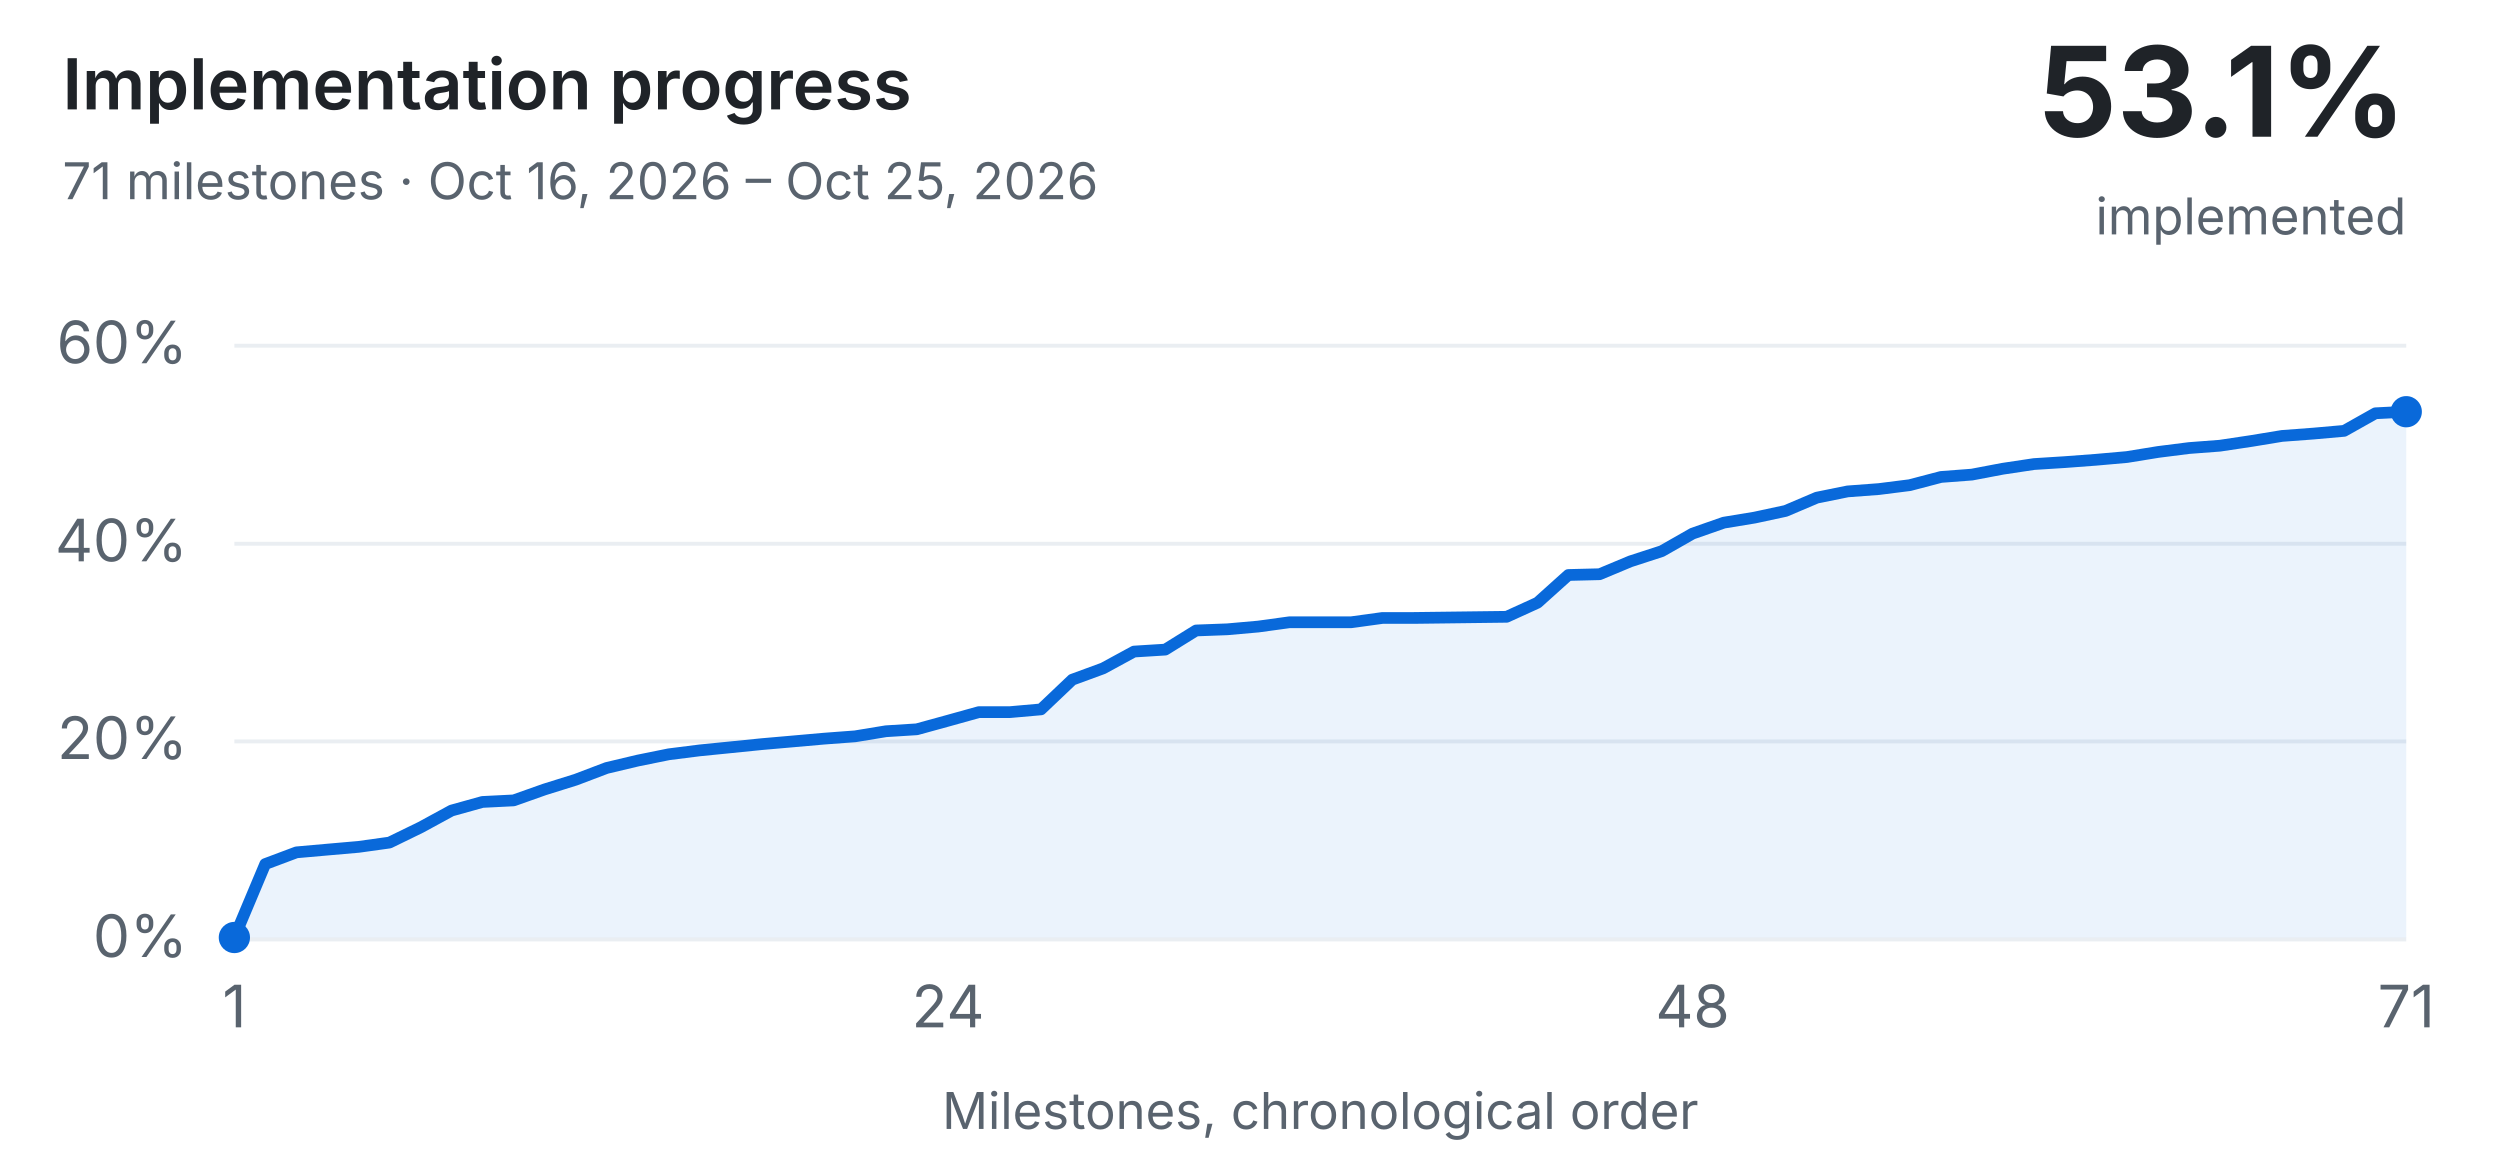
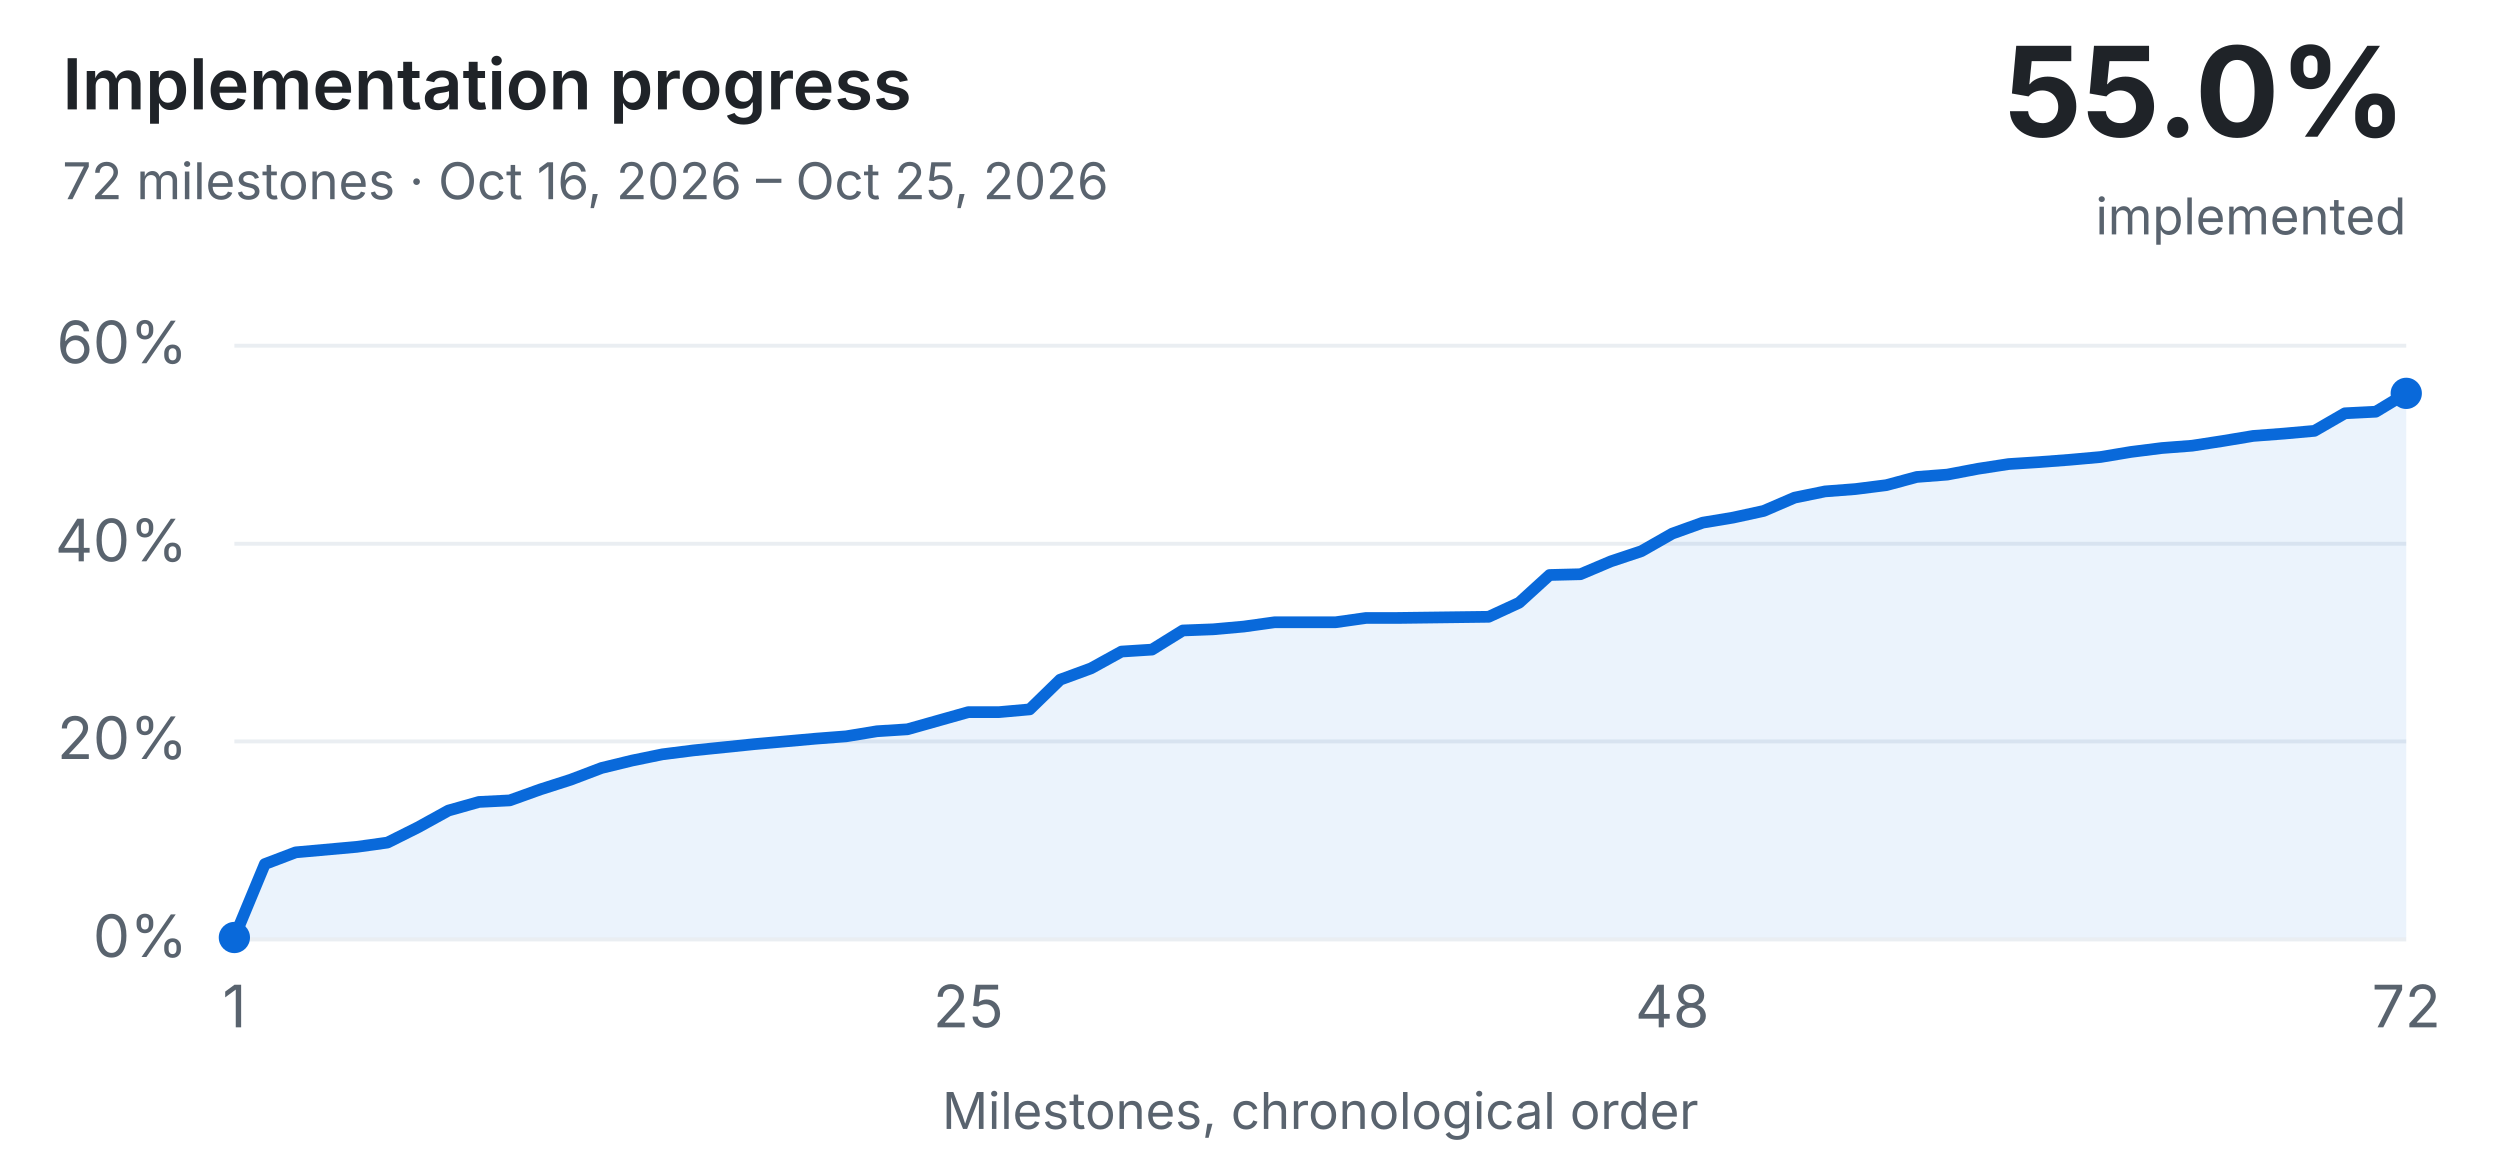
<svg xmlns="http://www.w3.org/2000/svg" width="640" height="300" viewBox="0 0 640 300" role="img" aria-labelledby="history-title history-description">
  <style>text{font:13px system-ui,-apple-system,Segoe UI,sans-serif;fill:#1f2328}.dim{fill:#59636e}.bg{fill:#eaeef2}.done{fill:#1a7f37}.part{fill:#d4a72c}.unchecked{fill:#0969da}@media (prefers-color-scheme:dark){text{fill:#e6edf3}.dim{fill:#9198a1}.bg{fill:#30363d}.done{fill:#3fb950}}</style>
  <style>
  .history-heading{font-size:18px;font-weight:600}
  .history-value{font-size:32px;font-weight:650}
  .history-axis{font-size:15px}
  .history-line{fill:none;stroke:#0969da;stroke-width:3;stroke-linecap:round;stroke-linejoin:round}
  .history-point,.history-area{fill:#0969da}
  .history-area{fill-opacity:.08}
  @media (prefers-color-scheme:dark){.history-line{stroke:#58a6ff}.history-point,.history-area{fill:#58a6ff}}
</style>
  <text class="history-heading" x="16" y="28">Implementation progress</text>
-   <text class="dim" x="16" y="51">71 milestones · Oct 16, 2026 – Oct 25, 2026</text>
-   <text class="history-value" x="616" y="35" text-anchor="end">53.1%</text>
+   <text class="dim" x="16" y="51">72 milestones · Oct 16, 2026 – Oct 25, 2026</text>
+   <text class="history-value" x="616" y="35" text-anchor="end">55.0%</text>
  <text class="dim" x="616" y="60" text-anchor="end">implemented</text>
  <rect class="bg" x="60" y="240.0" width="556" height="1" />
  <text class="dim history-axis" x="48" y="245.0" text-anchor="end">0%</text>
  <rect class="bg" x="60" y="189.3" width="556" height="1" />
  <text class="dim history-axis" x="48" y="194.3" text-anchor="end">20%</text>
  <rect class="bg" x="60" y="138.7" width="556" height="1" />
  <text class="dim history-axis" x="48" y="143.7" text-anchor="end">40%</text>
  <rect class="bg" x="60" y="88.0" width="556" height="1" />
  <text class="dim history-axis" x="48" y="93.0" text-anchor="end">60%</text>
-   <polygon class="history-area" points="60.0,240 60.0,240.0 67.9,221.2 75.9,218.2 83.8,217.5 91.8,216.8 99.7,215.7 107.7,211.8 115.6,207.5 123.5,205.3 131.5,204.9 139.4,202.1 147.4,199.6 155.3,196.6 163.3,194.7 171.2,193.1 179.1,192.1 187.1,191.3 195.0,190.5 203.0,189.8 210.9,189.1 218.9,188.5 226.8,187.2 234.7,186.7 242.7,184.5 250.6,182.3 258.6,182.3 266.5,181.6 274.5,174.0 282.4,171.1 290.3,166.8 298.3,166.3 306.2,161.4 314.2,161.1 322.1,160.4 330.1,159.3 338.0,159.3 345.9,159.3 353.9,158.2 361.8,158.2 369.8,158.1 377.7,158.0 385.7,157.9 393.6,154.3 401.5,147.2 409.5,147.0 417.4,143.7 425.4,141.1 433.3,136.6 441.3,133.8 449.2,132.5 457.1,130.8 465.1,127.4 473.0,125.8 481.0,125.2 488.9,124.2 496.9,122.1 504.8,121.5 512.7,120.0 520.7,118.8 528.6,118.3 536.6,117.7 544.5,117.0 552.5,115.7 560.4,114.7 568.3,114.1 576.3,112.9 584.2,111.6 592.2,111.0 600.1,110.3 608.1,105.8 616.0,105.4 616.0,240" />
-   <polyline class="history-line" points="60.0,240.0 67.9,221.2 75.9,218.2 83.8,217.5 91.8,216.8 99.7,215.7 107.7,211.8 115.6,207.5 123.5,205.3 131.5,204.9 139.4,202.1 147.4,199.6 155.3,196.6 163.3,194.7 171.2,193.1 179.1,192.1 187.1,191.3 195.0,190.5 203.0,189.8 210.9,189.1 218.9,188.5 226.8,187.2 234.7,186.7 242.7,184.5 250.6,182.3 258.6,182.3 266.5,181.6 274.5,174.0 282.4,171.1 290.3,166.8 298.3,166.3 306.2,161.4 314.2,161.1 322.1,160.4 330.1,159.3 338.0,159.3 345.9,159.3 353.9,158.2 361.8,158.2 369.8,158.1 377.7,158.0 385.7,157.9 393.6,154.3 401.5,147.2 409.5,147.0 417.4,143.7 425.4,141.1 433.3,136.6 441.3,133.8 449.2,132.5 457.1,130.8 465.1,127.4 473.0,125.8 481.0,125.2 488.9,124.2 496.9,122.1 504.8,121.5 512.7,120.0 520.7,118.8 528.6,118.3 536.6,117.7 544.5,117.0 552.5,115.7 560.4,114.7 568.3,114.1 576.3,112.9 584.2,111.6 592.2,111.0 600.1,110.3 608.1,105.8 616.0,105.4" />
+   <polygon class="history-area" points="60.0,240 60.0,240.0 67.8,221.2 75.7,218.2 83.5,217.5 91.3,216.8 99.2,215.7 107.0,211.8 114.8,207.5 122.6,205.3 130.5,204.9 138.3,202.1 146.1,199.6 154.0,196.6 161.8,194.7 169.6,193.1 177.5,192.1 185.3,191.3 193.1,190.5 201.0,189.8 208.8,189.1 216.6,188.5 224.5,187.2 232.3,186.7 240.1,184.5 247.9,182.3 255.8,182.3 263.6,181.6 271.4,174.0 279.3,171.1 287.1,166.8 294.9,166.3 302.8,161.4 310.6,161.1 318.4,160.4 326.3,159.3 334.1,159.3 341.9,159.3 349.7,158.2 357.6,158.2 365.4,158.1 373.2,158.0 381.1,157.9 388.9,154.3 396.7,147.2 404.6,147.0 412.4,143.7 420.2,141.1 428.1,136.6 435.9,133.8 443.7,132.5 451.5,130.8 459.4,127.4 467.2,125.8 475.0,125.2 482.9,124.2 490.7,122.1 498.5,121.5 506.4,120.0 514.2,118.8 522.0,118.3 529.9,117.7 537.7,117.0 545.5,115.7 553.4,114.7 561.2,114.1 569.0,112.9 576.8,111.6 584.7,111.0 592.5,110.3 600.3,105.8 608.2,105.4 616.0,100.7 616.0,240" />
+   <polyline class="history-line" points="60.0,240.0 67.8,221.2 75.7,218.2 83.5,217.5 91.3,216.8 99.2,215.7 107.0,211.8 114.8,207.5 122.6,205.3 130.5,204.9 138.3,202.1 146.1,199.6 154.0,196.6 161.8,194.7 169.6,193.1 177.5,192.1 185.3,191.3 193.1,190.5 201.0,189.8 208.8,189.1 216.6,188.5 224.5,187.2 232.3,186.7 240.1,184.5 247.9,182.3 255.8,182.3 263.6,181.6 271.4,174.0 279.3,171.1 287.1,166.8 294.9,166.3 302.8,161.4 310.6,161.1 318.4,160.4 326.3,159.3 334.1,159.3 341.9,159.3 349.7,158.2 357.6,158.2 365.4,158.1 373.2,158.0 381.1,157.9 388.9,154.3 396.7,147.2 404.6,147.0 412.4,143.7 420.2,141.1 428.1,136.6 435.9,133.8 443.7,132.5 451.5,130.8 459.4,127.4 467.2,125.8 475.0,125.2 482.9,124.2 490.7,122.1 498.5,121.5 506.4,120.0 514.2,118.8 522.0,118.3 529.9,117.7 537.7,117.0 545.5,115.7 553.4,114.7 561.2,114.1 569.0,112.9 576.8,111.6 584.7,111.0 592.5,110.3 600.3,105.8 608.2,105.4 616.0,100.7" />
  <circle class="history-point" cx="60.0" cy="240.0" r="4" />
-   <circle fill="transparent" cx="67.9" cy="221.2" r="3" />
-   <circle fill="transparent" cx="75.9" cy="218.2" r="3" />
-   <circle fill="transparent" cx="83.8" cy="217.5" r="3" />
-   <circle fill="transparent" cx="91.8" cy="216.8" r="3" />
-   <circle fill="transparent" cx="99.7" cy="215.7" r="3" />
-   <circle fill="transparent" cx="107.7" cy="211.8" r="3" />
-   <circle fill="transparent" cx="115.6" cy="207.5" r="3" />
-   <circle fill="transparent" cx="123.5" cy="205.3" r="3" />
-   <circle fill="transparent" cx="131.5" cy="204.9" r="3" />
-   <circle fill="transparent" cx="139.4" cy="202.1" r="3" />
-   <circle fill="transparent" cx="147.4" cy="199.6" r="3" />
-   <circle fill="transparent" cx="155.3" cy="196.6" r="3" />
-   <circle fill="transparent" cx="163.3" cy="194.7" r="3" />
-   <circle fill="transparent" cx="171.2" cy="193.1" r="3" />
-   <circle fill="transparent" cx="179.1" cy="192.1" r="3" />
-   <circle fill="transparent" cx="187.1" cy="191.3" r="3" />
-   <circle fill="transparent" cx="195.0" cy="190.5" r="3" />
-   <circle fill="transparent" cx="203.0" cy="189.8" r="3" />
-   <circle fill="transparent" cx="210.9" cy="189.1" r="3" />
-   <circle fill="transparent" cx="218.9" cy="188.5" r="3" />
-   <circle fill="transparent" cx="226.8" cy="187.2" r="3" />
-   <circle fill="transparent" cx="234.7" cy="186.7" r="3" />
-   <circle fill="transparent" cx="242.7" cy="184.5" r="3" />
-   <circle fill="transparent" cx="250.6" cy="182.3" r="3" />
-   <circle fill="transparent" cx="258.6" cy="182.3" r="3" />
-   <circle fill="transparent" cx="266.5" cy="181.6" r="3" />
-   <circle fill="transparent" cx="274.5" cy="174.0" r="3" />
-   <circle fill="transparent" cx="282.4" cy="171.1" r="3" />
-   <circle fill="transparent" cx="290.3" cy="166.8" r="3" />
-   <circle fill="transparent" cx="298.3" cy="166.3" r="3" />
-   <circle fill="transparent" cx="306.2" cy="161.4" r="3" />
-   <circle fill="transparent" cx="314.2" cy="161.1" r="3" />
-   <circle fill="transparent" cx="322.1" cy="160.4" r="3" />
-   <circle fill="transparent" cx="330.1" cy="159.3" r="3" />
-   <circle fill="transparent" cx="338.0" cy="159.3" r="3" />
-   <circle fill="transparent" cx="345.9" cy="159.3" r="3" />
-   <circle fill="transparent" cx="353.9" cy="158.2" r="3" />
-   <circle fill="transparent" cx="361.8" cy="158.2" r="3" />
-   <circle fill="transparent" cx="369.8" cy="158.1" r="3" />
-   <circle fill="transparent" cx="377.7" cy="158.0" r="3" />
-   <circle fill="transparent" cx="385.7" cy="157.9" r="3" />
-   <circle fill="transparent" cx="393.6" cy="154.3" r="3" />
-   <circle fill="transparent" cx="401.5" cy="147.2" r="3" />
-   <circle fill="transparent" cx="409.5" cy="147.0" r="3" />
-   <circle fill="transparent" cx="417.4" cy="143.7" r="3" />
-   <circle fill="transparent" cx="425.4" cy="141.1" r="3" />
-   <circle fill="transparent" cx="433.3" cy="136.6" r="3" />
-   <circle fill="transparent" cx="441.3" cy="133.8" r="3" />
-   <circle fill="transparent" cx="449.2" cy="132.5" r="3" />
-   <circle fill="transparent" cx="457.1" cy="130.8" r="3" />
-   <circle fill="transparent" cx="465.1" cy="127.4" r="3" />
-   <circle fill="transparent" cx="473.0" cy="125.8" r="3" />
-   <circle fill="transparent" cx="481.0" cy="125.2" r="3" />
-   <circle fill="transparent" cx="488.9" cy="124.2" r="3" />
-   <circle fill="transparent" cx="496.9" cy="122.1" r="3" />
-   <circle fill="transparent" cx="504.8" cy="121.5" r="3" />
-   <circle fill="transparent" cx="512.7" cy="120.0" r="3" />
-   <circle fill="transparent" cx="520.7" cy="118.8" r="3" />
-   <circle fill="transparent" cx="528.6" cy="118.3" r="3" />
-   <circle fill="transparent" cx="536.6" cy="117.7" r="3" />
-   <circle fill="transparent" cx="544.5" cy="117.0" r="3" />
-   <circle fill="transparent" cx="552.5" cy="115.7" r="3" />
-   <circle fill="transparent" cx="560.4" cy="114.7" r="3" />
-   <circle fill="transparent" cx="568.3" cy="114.1" r="3" />
-   <circle fill="transparent" cx="576.3" cy="112.9" r="3" />
-   <circle fill="transparent" cx="584.2" cy="111.6" r="3" />
-   <circle fill="transparent" cx="592.2" cy="111.0" r="3" />
-   <circle fill="transparent" cx="600.1" cy="110.3" r="3" />
-   <circle fill="transparent" cx="608.1" cy="105.8" r="3" />
-   <circle class="history-point" cx="616.0" cy="105.4" r="4" />
+   <circle fill="transparent" cx="67.8" cy="221.2" r="3" />
+   <circle fill="transparent" cx="75.7" cy="218.2" r="3" />
+   <circle fill="transparent" cx="83.5" cy="217.5" r="3" />
+   <circle fill="transparent" cx="91.3" cy="216.8" r="3" />
+   <circle fill="transparent" cx="99.2" cy="215.7" r="3" />
+   <circle fill="transparent" cx="107.0" cy="211.8" r="3" />
+   <circle fill="transparent" cx="114.8" cy="207.5" r="3" />
+   <circle fill="transparent" cx="122.6" cy="205.3" r="3" />
+   <circle fill="transparent" cx="130.5" cy="204.9" r="3" />
+   <circle fill="transparent" cx="138.3" cy="202.1" r="3" />
+   <circle fill="transparent" cx="146.1" cy="199.6" r="3" />
+   <circle fill="transparent" cx="154.0" cy="196.6" r="3" />
+   <circle fill="transparent" cx="161.8" cy="194.7" r="3" />
+   <circle fill="transparent" cx="169.6" cy="193.1" r="3" />
+   <circle fill="transparent" cx="177.5" cy="192.1" r="3" />
+   <circle fill="transparent" cx="185.3" cy="191.3" r="3" />
+   <circle fill="transparent" cx="193.1" cy="190.5" r="3" />
+   <circle fill="transparent" cx="201.0" cy="189.8" r="3" />
+   <circle fill="transparent" cx="208.8" cy="189.1" r="3" />
+   <circle fill="transparent" cx="216.6" cy="188.5" r="3" />
+   <circle fill="transparent" cx="224.5" cy="187.2" r="3" />
+   <circle fill="transparent" cx="232.3" cy="186.7" r="3" />
+   <circle fill="transparent" cx="240.1" cy="184.5" r="3" />
+   <circle fill="transparent" cx="247.9" cy="182.3" r="3" />
+   <circle fill="transparent" cx="255.8" cy="182.3" r="3" />
+   <circle fill="transparent" cx="263.6" cy="181.6" r="3" />
+   <circle fill="transparent" cx="271.4" cy="174.0" r="3" />
+   <circle fill="transparent" cx="279.3" cy="171.1" r="3" />
+   <circle fill="transparent" cx="287.1" cy="166.8" r="3" />
+   <circle fill="transparent" cx="294.9" cy="166.3" r="3" />
+   <circle fill="transparent" cx="302.8" cy="161.4" r="3" />
+   <circle fill="transparent" cx="310.6" cy="161.1" r="3" />
+   <circle fill="transparent" cx="318.4" cy="160.4" r="3" />
+   <circle fill="transparent" cx="326.3" cy="159.3" r="3" />
+   <circle fill="transparent" cx="334.1" cy="159.3" r="3" />
+   <circle fill="transparent" cx="341.9" cy="159.3" r="3" />
+   <circle fill="transparent" cx="349.7" cy="158.2" r="3" />
+   <circle fill="transparent" cx="357.6" cy="158.2" r="3" />
+   <circle fill="transparent" cx="365.4" cy="158.1" r="3" />
+   <circle fill="transparent" cx="373.2" cy="158.0" r="3" />
+   <circle fill="transparent" cx="381.1" cy="157.9" r="3" />
+   <circle fill="transparent" cx="388.9" cy="154.3" r="3" />
+   <circle fill="transparent" cx="396.7" cy="147.2" r="3" />
+   <circle fill="transparent" cx="404.6" cy="147.0" r="3" />
+   <circle fill="transparent" cx="412.4" cy="143.7" r="3" />
+   <circle fill="transparent" cx="420.2" cy="141.1" r="3" />
+   <circle fill="transparent" cx="428.1" cy="136.6" r="3" />
+   <circle fill="transparent" cx="435.9" cy="133.8" r="3" />
+   <circle fill="transparent" cx="443.7" cy="132.5" r="3" />
+   <circle fill="transparent" cx="451.5" cy="130.8" r="3" />
+   <circle fill="transparent" cx="459.4" cy="127.4" r="3" />
+   <circle fill="transparent" cx="467.2" cy="125.8" r="3" />
+   <circle fill="transparent" cx="475.0" cy="125.2" r="3" />
+   <circle fill="transparent" cx="482.9" cy="124.2" r="3" />
+   <circle fill="transparent" cx="490.7" cy="122.1" r="3" />
+   <circle fill="transparent" cx="498.5" cy="121.5" r="3" />
+   <circle fill="transparent" cx="506.4" cy="120.0" r="3" />
+   <circle fill="transparent" cx="514.2" cy="118.8" r="3" />
+   <circle fill="transparent" cx="522.0" cy="118.3" r="3" />
+   <circle fill="transparent" cx="529.9" cy="117.7" r="3" />
+   <circle fill="transparent" cx="537.7" cy="117.0" r="3" />
+   <circle fill="transparent" cx="545.5" cy="115.7" r="3" />
+   <circle fill="transparent" cx="553.4" cy="114.7" r="3" />
+   <circle fill="transparent" cx="561.2" cy="114.1" r="3" />
+   <circle fill="transparent" cx="569.0" cy="112.9" r="3" />
+   <circle fill="transparent" cx="576.8" cy="111.6" r="3" />
+   <circle fill="transparent" cx="584.7" cy="111.0" r="3" />
+   <circle fill="transparent" cx="592.5" cy="110.3" r="3" />
+   <circle fill="transparent" cx="600.3" cy="105.8" r="3" />
+   <circle fill="transparent" cx="608.2" cy="105.4" r="3" />
+   <circle class="history-point" cx="616.0" cy="100.7" r="4" />
  <text class="dim history-axis" x="60.0" y="263" text-anchor="middle">1</text>
-   <text class="dim history-axis" x="242.7" y="263" text-anchor="middle">24</text>
-   <text class="dim history-axis" x="433.3" y="263" text-anchor="middle">48</text>
-   <text class="dim history-axis" x="616.0" y="263" text-anchor="middle">71</text>
+   <text class="dim history-axis" x="247.9" y="263" text-anchor="middle">25</text>
+   <text class="dim history-axis" x="428.1" y="263" text-anchor="middle">48</text>
+   <text class="dim history-axis" x="616.0" y="263" text-anchor="middle">72</text>
  <text class="dim" x="338" y="289" text-anchor="middle">Milestones, chronological order</text>
</svg>
